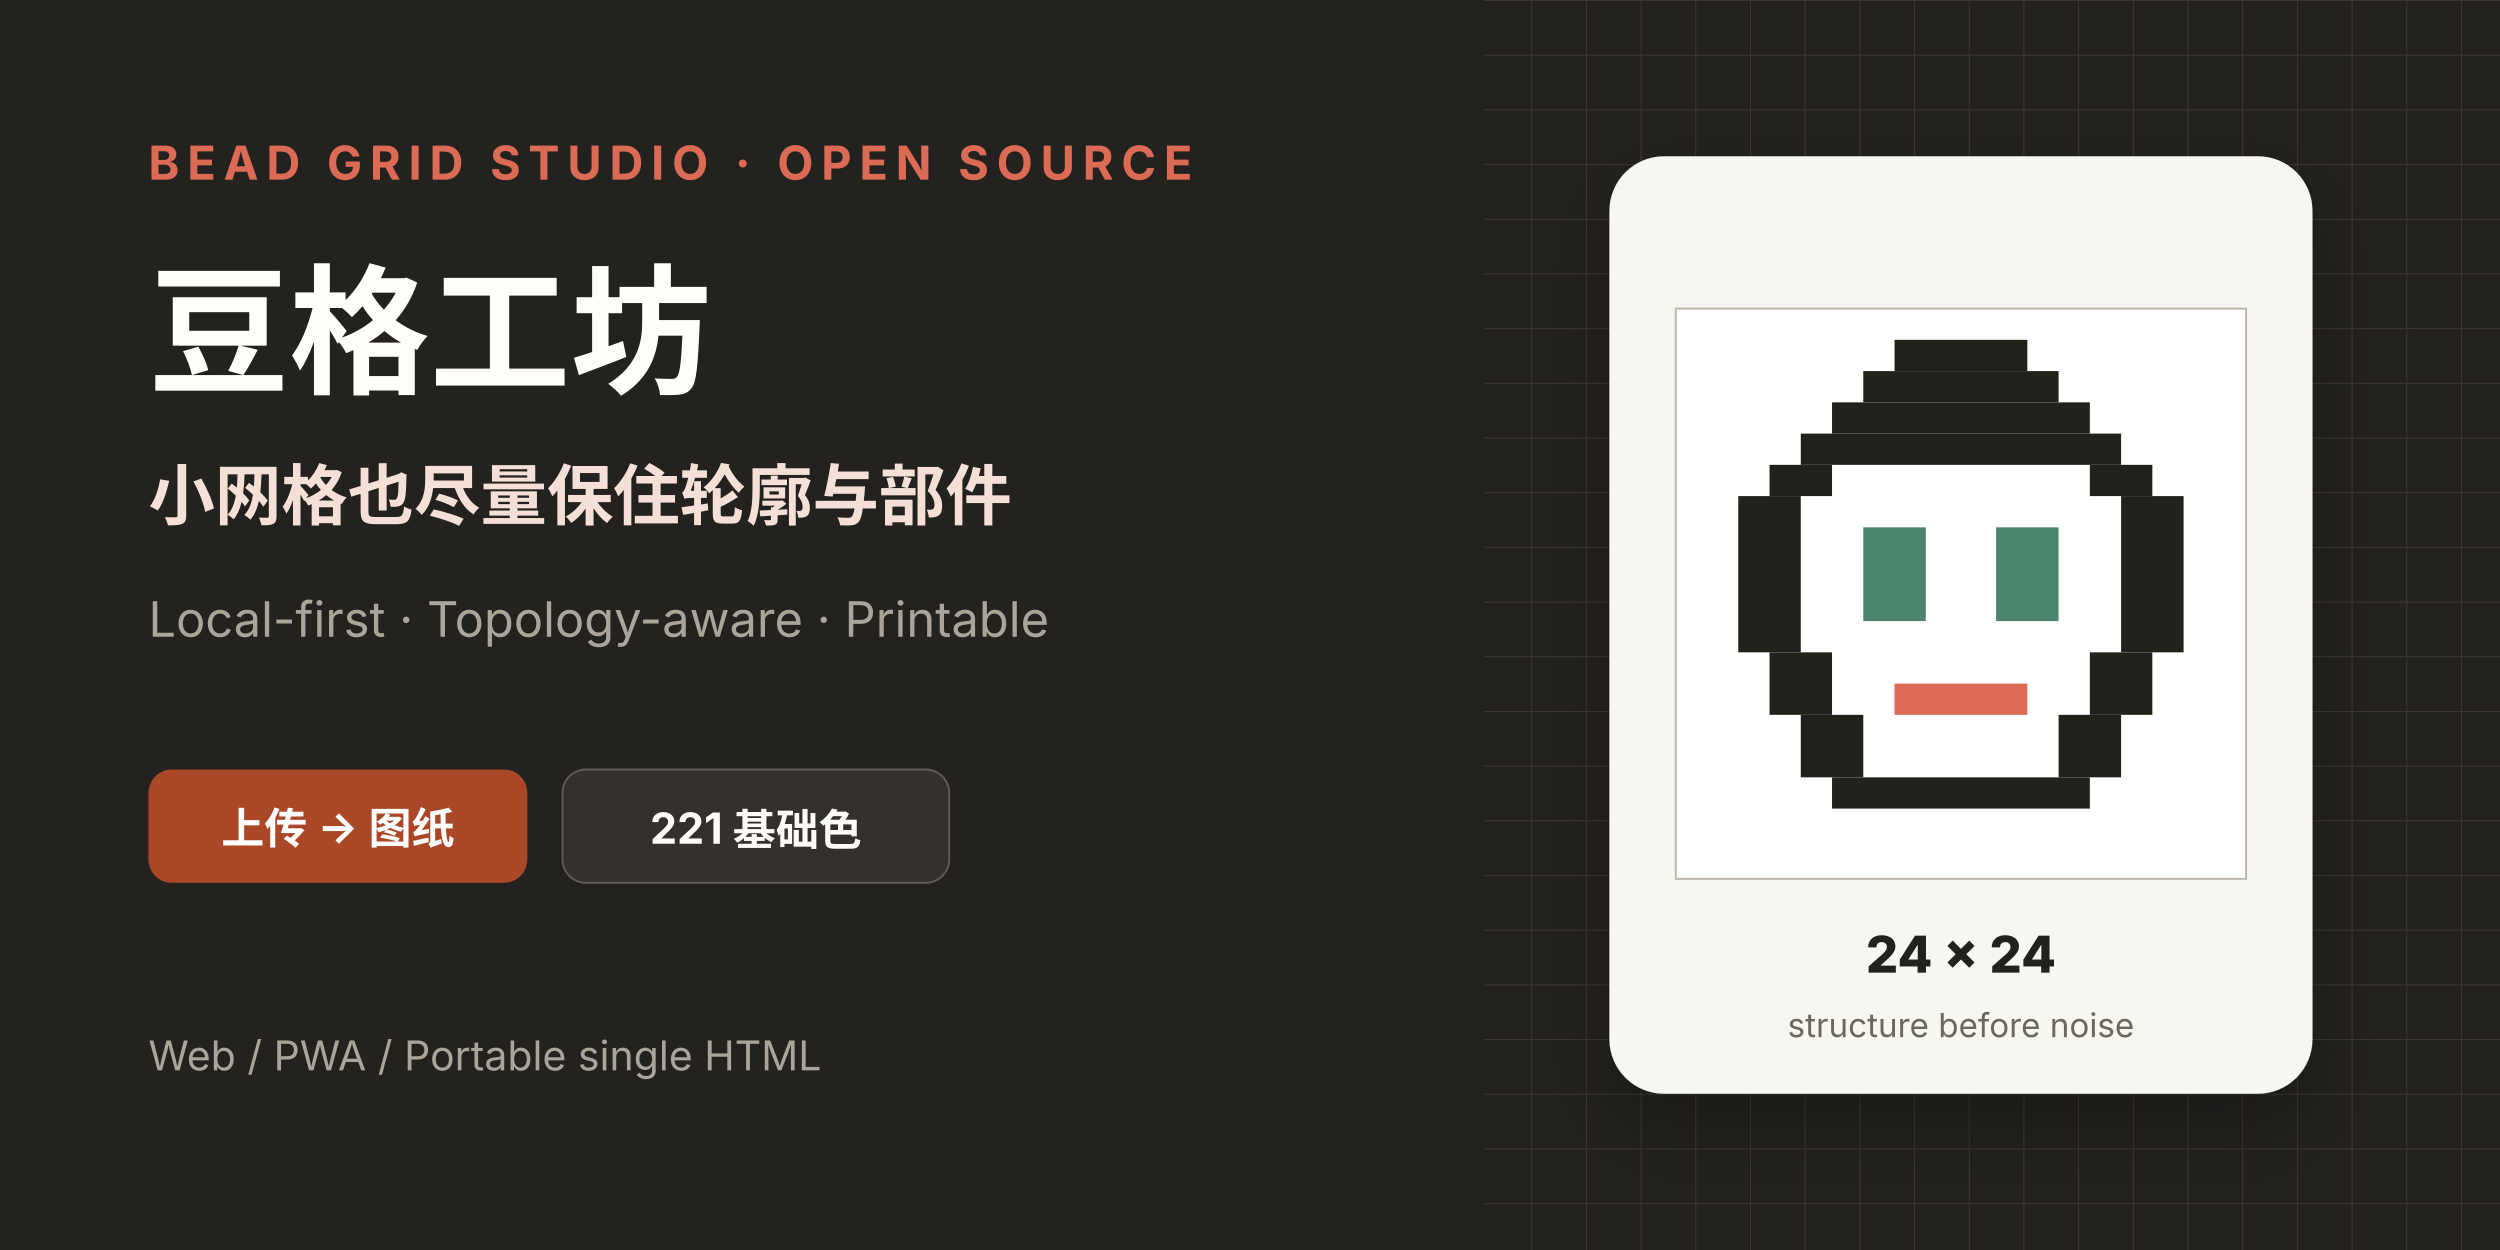
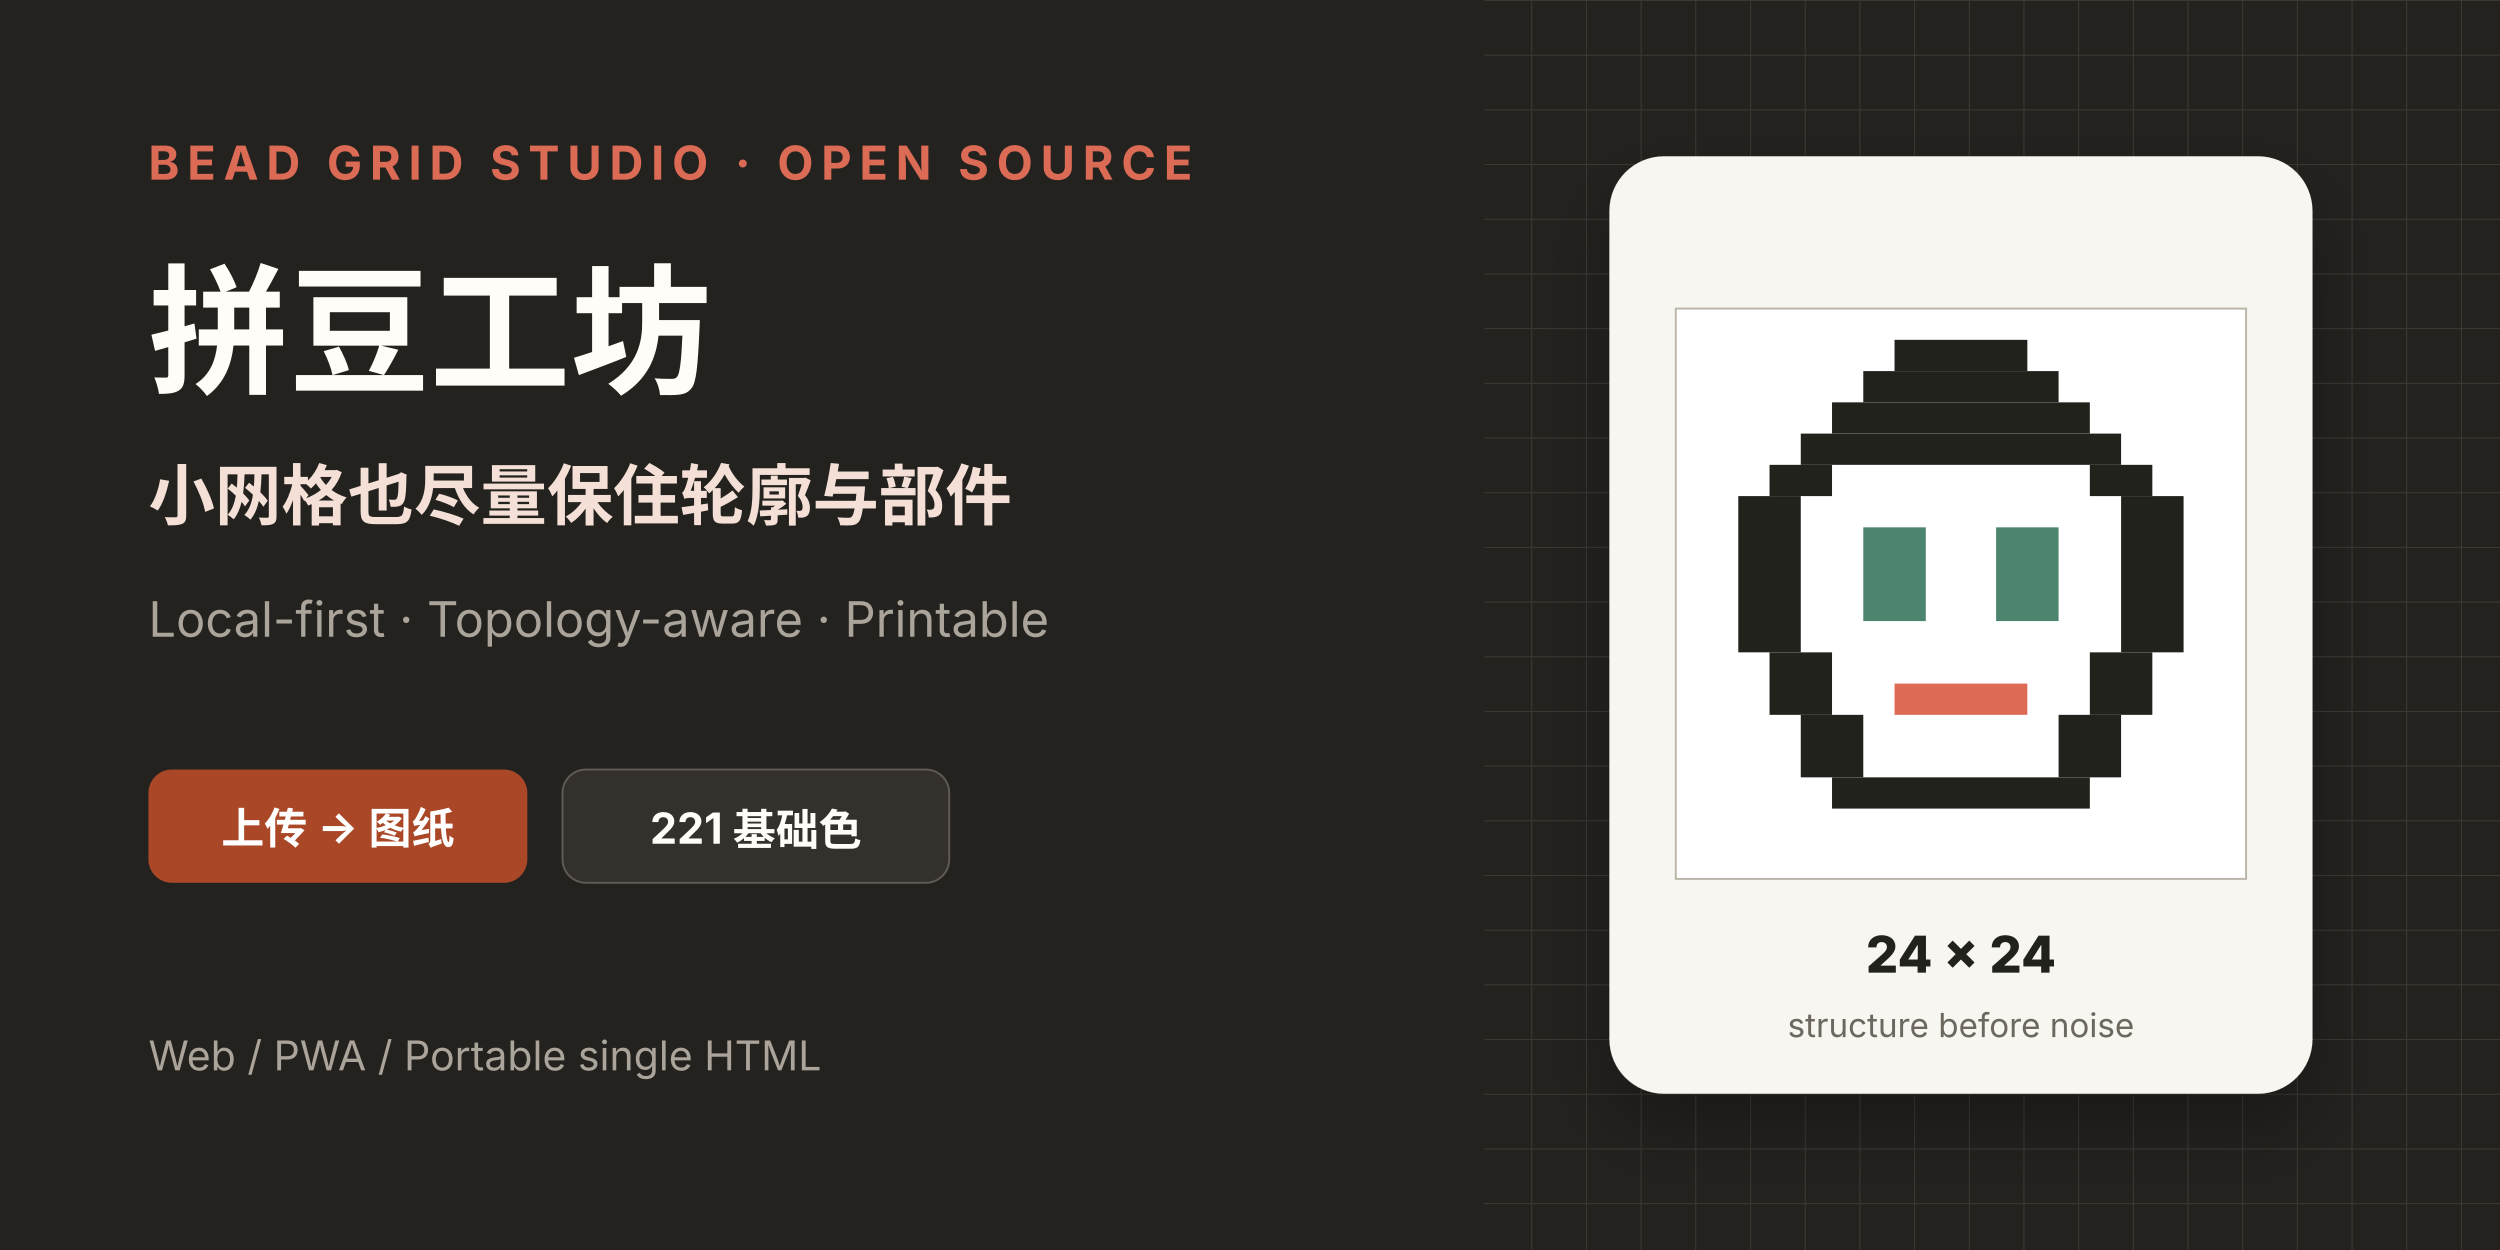
<svg xmlns="http://www.w3.org/2000/svg" viewBox="0 0 1280 640">
  <defs>
    <pattern id="grid" width="28" height="28" patternUnits="userSpaceOnUse">
      <path d="M28 0H0V28" fill="none" stroke="#4a4640" stroke-width="1" />
    </pattern>
    <filter id="shadow" x="-20%" y="-20%" width="140%" height="140%">
      <feDropShadow dx="0" dy="18" stdDeviation="18" flood-color="#000" flood-opacity=".28" />
    </filter>
  </defs>
  <rect width="1280" height="640" fill="#24221f" />
  <rect x="760" width="520" height="640" fill="url(#grid)" opacity=".62" />
  <g font-family="Inter,Segoe UI,Microsoft YaHei,sans-serif">
    <text x="76" y="92" fill="#dc6b55" font-size="24" font-weight="700" letter-spacing="4">BEAD GRID STUDIO · OPEN SOURCE</text>
-     <text x="76" y="196" fill="#fffdf7" font-size="72" font-weight="800">豆格工坊</text>
+     <text x="76" y="196" fill="#fffdf7" font-size="72" font-weight="800">拼豆工坊</text>
    <text x="76" y="266" fill="#f4e0d6" font-size="34" font-weight="600">小网格也尽量保住轮廓与部件</text>
    <text x="76" y="326" fill="#aaa49b" font-size="25">Local-first · Topology-aware · Printable</text>
    <g transform="translate(76 394)">
      <rect width="194" height="58" rx="12" fill="#a94726" />
      <text x="97" y="38" fill="white" text-anchor="middle" font-size="22" font-weight="700">上传 → 图纸</text>
      <rect x="212" width="198" height="58" rx="12" fill="#34312d" stroke="#5f5a53" />
      <text x="311" y="38" fill="#fffdf7" text-anchor="middle" font-size="22" font-weight="700">221 基础色</text>
    </g>
    <text x="76" y="548" fill="#aaa49b" font-size="21">Web / PWA / Portable single HTML</text>
  </g>
  <g transform="translate(824 80)" filter="url(#shadow)">
    <rect width="360" height="480" rx="28" fill="#f8f6f0" />
    <g transform="translate(34 78)">
      <g fill="#fff" stroke="#bbb5aa">
        <rect width="292" height="292" />
      </g>
      <g fill="#24221f">
        <rect x="112" y="16" width="68" height="16" />
        <rect x="96" y="32" width="100" height="16" />
        <rect x="80" y="48" width="132" height="16" />
        <rect x="64" y="64" width="164" height="16" />
        <rect x="48" y="80" width="32" height="16" />
        <rect x="212" y="80" width="32" height="16" />
        <rect x="32" y="96" width="32" height="80" />
        <rect x="228" y="96" width="32" height="80" />
        <rect x="48" y="176" width="32" height="32" />
        <rect x="212" y="176" width="32" height="32" />
        <rect x="64" y="208" width="32" height="32" />
        <rect x="196" y="208" width="32" height="32" />
        <rect x="80" y="240" width="132" height="16" />
      </g>
      <g fill="#4e846d">
        <rect x="96" y="112" width="32" height="48" />
        <rect x="164" y="112" width="32" height="48" />
      </g>
      <g fill="#dc6b55">
        <rect x="112" y="192" width="68" height="16" />
      </g>
    </g>
    <text x="180" y="418" text-anchor="middle" font-family="Inter,Segoe UI,sans-serif" fill="#24221f" font-size="26" font-weight="800">24 × 24</text>
    <text x="180" y="451" text-anchor="middle" font-family="Inter,Segoe UI,sans-serif" fill="#6d675f" font-size="17">structure before noise</text>
  </g>
</svg>
